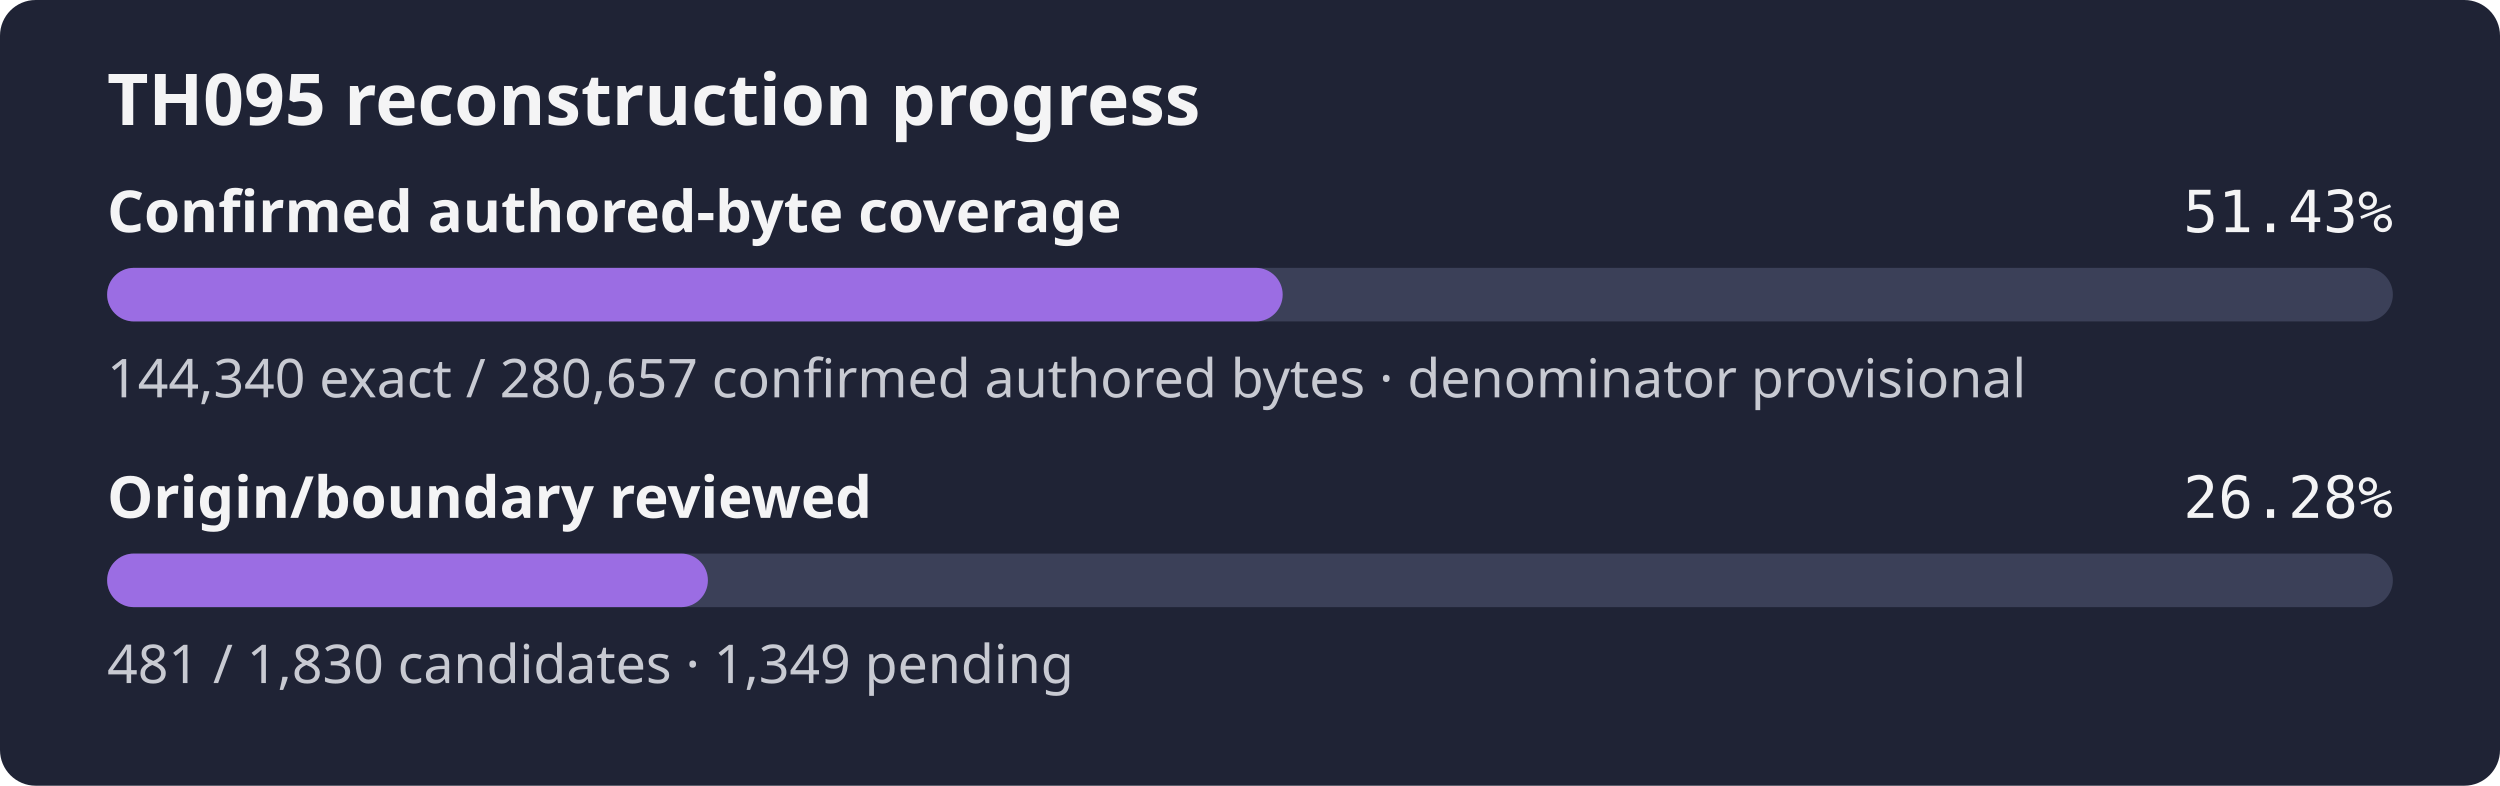
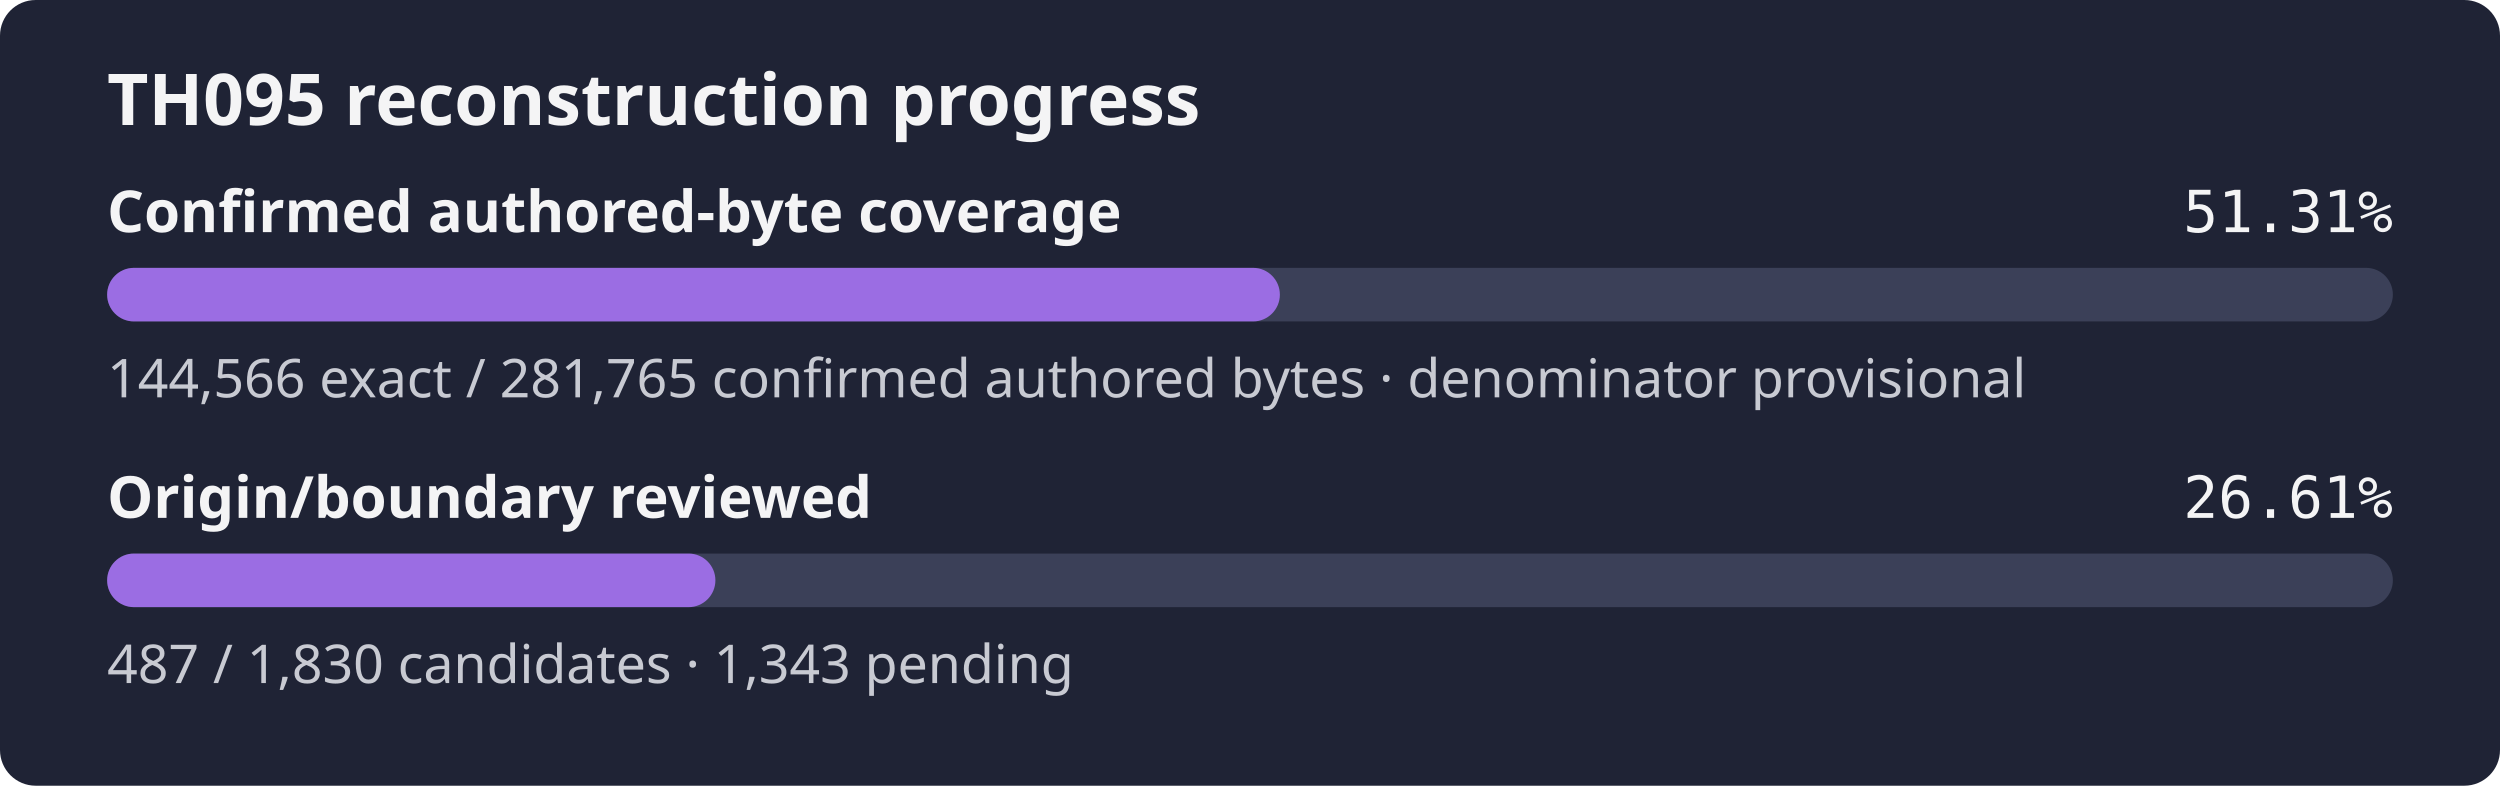
- <svg xmlns="http://www.w3.org/2000/svg" width="560" height="176" role="img" aria-label="TH095 reconstruction progress: 51.43% of the confirmed authored-byte set is exact, origin review 26.28%">
+ <svg xmlns="http://www.w3.org/2000/svg" width="560" height="176" role="img" aria-label="TH095 reconstruction progress: 51.31% of the confirmed authored-byte set is exact, origin review 26.61%">
  <rect width="560" height="176" rx="8" fill="#1f2335" />
  <text x="24" y="28" fill="#f4f4f5" font-family="sans-serif" font-size="16" font-weight="600">TH095 reconstruction progress</text>
  <text x="24" y="52" fill="#f4f4f5" font-family="sans-serif" font-size="13" font-weight="600">Confirmed authored-byte coverage</text>
-   <text x="536" y="52" fill="#f4f4f5" text-anchor="end" font-family="monospace" font-size="13">51.43%</text>
+   <text x="536" y="52" fill="#f4f4f5" text-anchor="end" font-family="monospace" font-size="13">51.31%</text>
  <rect x="24" y="60" width="512" height="12" rx="6" fill="#3b4058" />
-   <rect x="24" y="60" width="263.32" height="12" rx="6" fill="#9b6de3" />
-   <text x="24" y="89" fill="#c8cad2" font-family="sans-serif" font-size="12">144,340 exact / 280,657 confirmed authored bytes · denominator provisional</text>
+   <rect x="24" y="60" width="262.69" height="12" rx="6" fill="#9b6de3" />
+   <text x="24" y="89" fill="#c8cad2" font-family="sans-serif" font-size="12">144,566 exact / 281,765 confirmed authored bytes · denominator provisional</text>
  <text x="24" y="116" fill="#f4f4f5" font-family="sans-serif" font-size="13" font-weight="600">Origin/boundary reviewed</text>
-   <text x="536" y="116" fill="#f4f4f5" text-anchor="end" font-family="monospace" font-size="13">26.28%</text>
+   <text x="536" y="116" fill="#f4f4f5" text-anchor="end" font-family="monospace" font-size="13">26.61%</text>
  <rect x="24" y="124" width="512" height="12" rx="6" fill="#3b4058" />
-   <rect x="24" y="124" width="134.57" height="12" rx="6" fill="#9b6de3" />
-   <text x="24" y="153" fill="#c8cad2" font-family="sans-serif" font-size="12">481 / 1,830 candidates · 1,349 pending</text>
+   <rect x="24" y="124" width="136.25" height="12" rx="6" fill="#9b6de3" />
+   <text x="24" y="153" fill="#c8cad2" font-family="sans-serif" font-size="12">487 / 1,830 candidates · 1,343 pending</text>
</svg>
